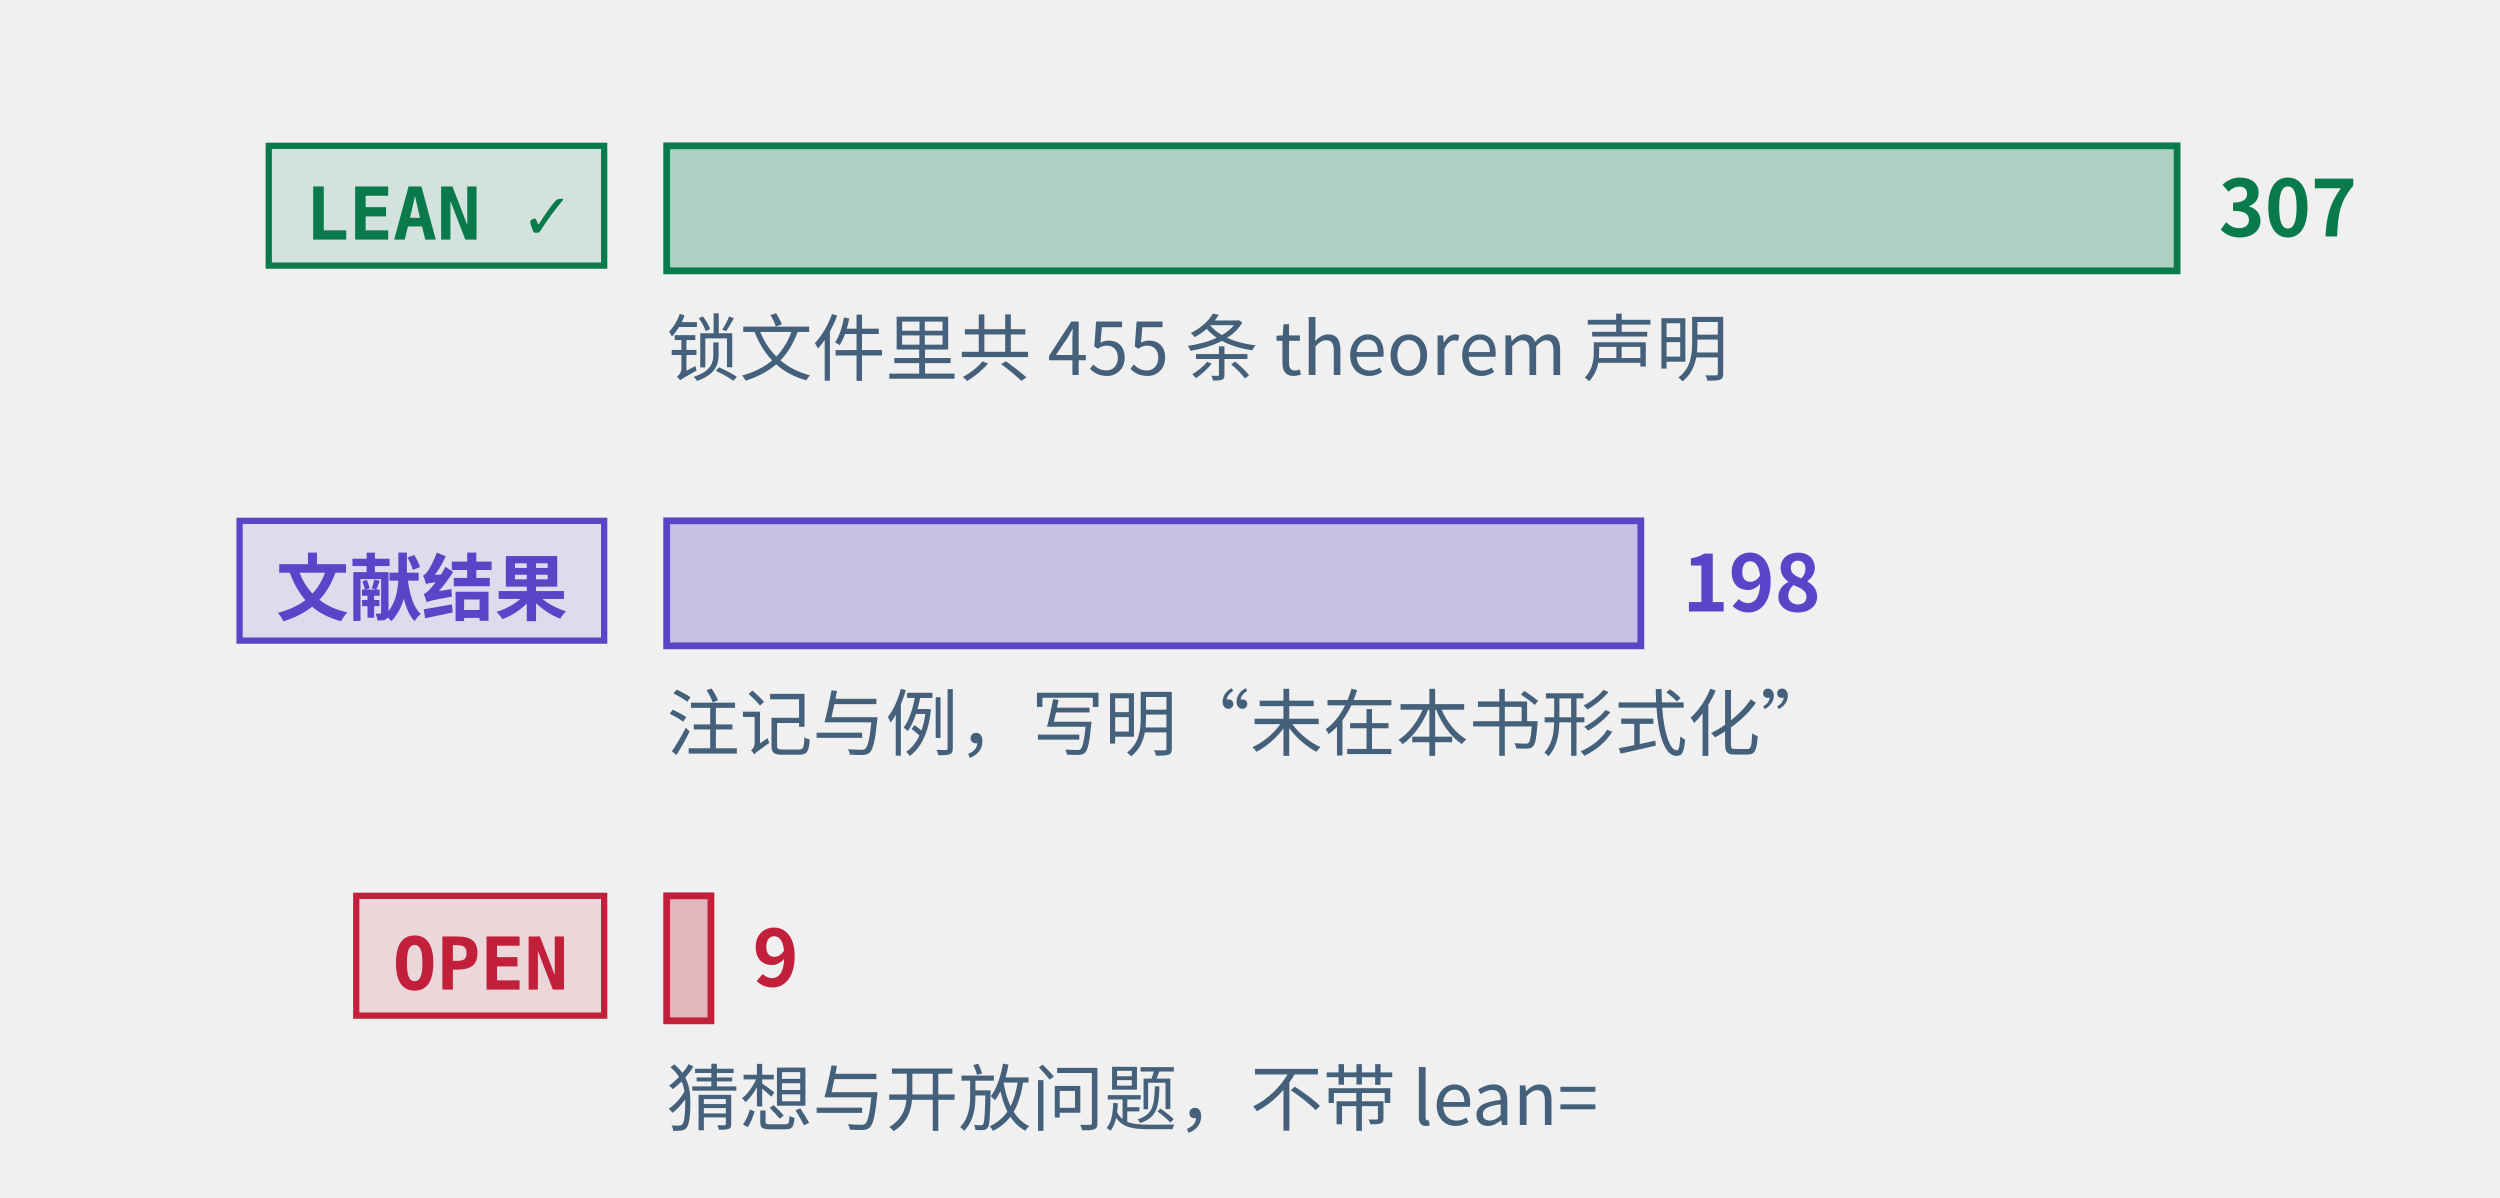
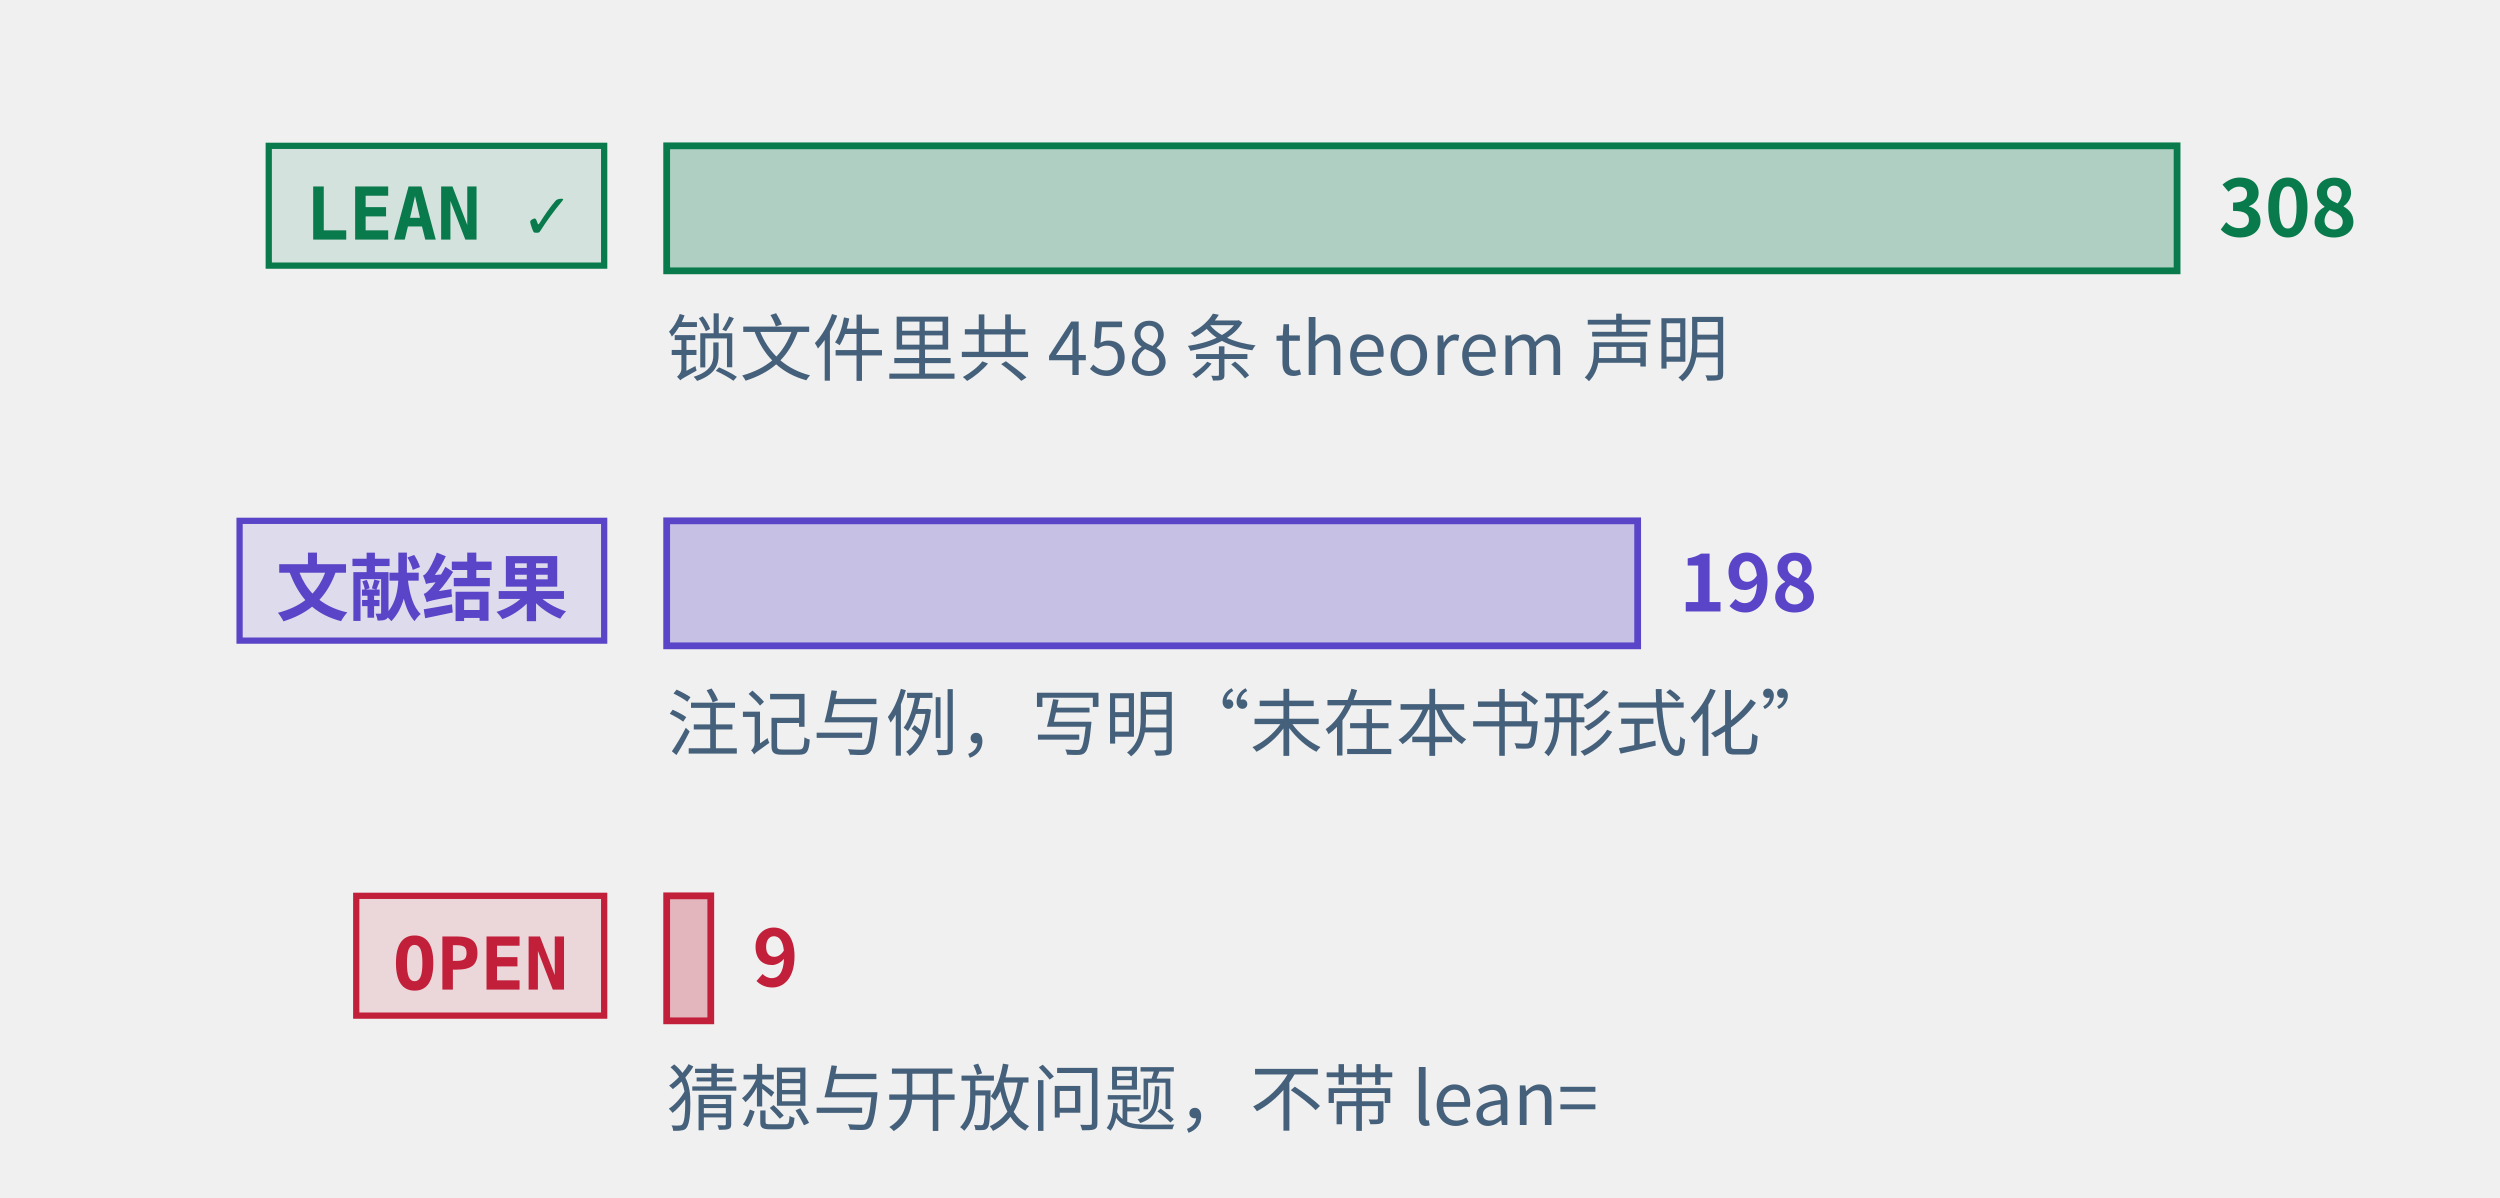
<svg xmlns="http://www.w3.org/2000/svg" class="tr-fig" data-tr-fig="prelude-three-tiers" data-lang="zh" viewBox="0 0 480 230" width="480" height="230" font-family="'Noto Sans SC', 'Noto Sans CJK SC', 'Source Sans 3', 'PingFang SC', 'Microsoft YaHei', system-ui, sans-serif" role="img" aria-label="三条横条，各配一个标签。最上面一条绿色，标签 LEAN ✓，是带 Lean 引用的定理、引理、命题与推论的条数，最长；中间一条紫色，标签“文献结果”，是标明文献结果的注记与例的条数；最下面一条红色，标签 OPEN，是开放猜想与开放问题的条数，很短。每条横条末端写着条数，绿色一条下面另注锁文件里 theorem 声明的条数。">
  <style>.ts-ink{stroke:#0b1622}.tf-ink{fill:#0b1622}.ts-dim{stroke:#45607a}.tf-dim{fill:#45607a}.ts-faint{stroke:#9db3c4}.tf-faint{fill:#9db3c4}.ts-edge{stroke:#b9d0dd}.tf-edge{fill:#b9d0dd}.ts-hot{stroke:#5f9bb5}.tf-hot{fill:#5f9bb5}.ts-bg{stroke:#ffffff}.tf-bg{fill:#ffffff}.ts-panel{stroke:#eef5f9}.tf-panel{fill:#eef5f9}.ts-sheet{stroke:#f7fbfd}.tf-sheet{fill:#f7fbfd}.ts-cyan{stroke:#007c8a}.tf-cyan{fill:#007c8a}.ts-magenta{stroke:#b0128f}.tf-magenta{fill:#b0128f}.ts-amber{stroke:#946200}.tf-amber{fill:#946200}.ts-violet{stroke:#5a45c8}.tf-violet{fill:#5a45c8}.ts-ok{stroke:#087a4c}.tf-ok{fill:#087a4c}.ts-warn{stroke:#c21f3a}.tf-warn{fill:#c21f3a}.ts-blue{stroke:#1d5fd0}.tf-blue{fill:#1d5fd0}.ts-orange{stroke:#b85410}.tf-orange{fill:#b85410}.ts-sigma{stroke:#28405a}.tf-sigma{fill:#28405a}@media (prefers-color-scheme:dark){.ts-ink{stroke:#d4efff}.tf-ink{fill:#d4efff}.ts-dim{stroke:#6f8ea5}.tf-dim{fill:#6f8ea5}.ts-faint{stroke:#34506a}.tf-faint{fill:#34506a}.ts-edge{stroke:#143049}.tf-edge{fill:#143049}.ts-hot{stroke:#1f5d7c}.tf-hot{fill:#1f5d7c}.ts-bg{stroke:#03060c}.tf-bg{fill:#03060c}.ts-panel{stroke:#07101b}.tf-panel{fill:#07101b}.ts-sheet{stroke:#050c16}.tf-sheet{fill:#050c16}.ts-cyan{stroke:#19f0ff}.tf-cyan{fill:#19f0ff}.ts-magenta{stroke:#ff2fd0}.tf-magenta{fill:#ff2fd0}.ts-amber{stroke:#ffc83d}.tf-amber{fill:#ffc83d}.ts-violet{stroke:#9d8cff}.tf-violet{fill:#9d8cff}.ts-ok{stroke:#46ffb2}.tf-ok{fill:#46ffb2}.ts-warn{stroke:#ff5064}.tf-warn{fill:#ff5064}.ts-blue{stroke:#2a7bff}.tf-blue{fill:#2a7bff}.ts-orange{stroke:#ff8a3c}.tf-orange{fill:#ff8a3c}.ts-sigma{stroke:#cfe3ff}.tf-sigma{fill:#cfe3ff}}</style>
  <rect x="51.6" y="28" width="64.4" height="23" class="ts-ok tf-ok" stroke-width="1.2" fill-opacity="0.12" />
  <text class="tf-ok tr-fig-mono" x="58.6" y="46" font-size="14" font-family="'JetBrains Mono', 'DejaVu Sans Mono', ui-monospace, Menlo, Consolas, monospace" font-weight="600">LEAN ✓</text>
  <rect x="128" y="28" width="290" height="24" class="ts-ok tf-ok" stroke-width="1.3" fill-opacity="0.28" />
-   <text class="tf-ok" x="426" y="45.4" font-size="15" font-weight="600">307</text>
+   <text class="tf-ok" x="426" y="45.4" font-size="15" font-weight="600">308</text>
  <rect x="46" y="100" width="70" height="23" class="ts-violet tf-violet" stroke-width="1.2" fill-opacity="0.12" />
  <text class="tf-violet tr-fig-mono" x="53" y="118" font-size="14" font-family="'JetBrains Mono', 'DejaVu Sans Mono', ui-monospace, Menlo, Consolas, monospace" font-weight="600">文献结果</text>
-   <rect x="128" y="100" width="187.04" height="24" class="ts-violet tf-violet" stroke-width="1.3" fill-opacity="0.28" />
-   <text class="tf-violet" x="323.04" y="117.4" font-size="15" font-weight="600">198</text>
+   <rect x="128" y="100" width="186.43" height="24" class="ts-violet tf-violet" stroke-width="1.3" fill-opacity="0.28" />
+   <text class="tf-violet" x="322.43" y="117.4" font-size="15" font-weight="600">198</text>
  <rect x="68.4" y="172" width="47.6" height="23" class="ts-warn tf-warn" stroke-width="1.2" fill-opacity="0.12" />
  <text class="tf-warn tr-fig-mono" x="75.4" y="190" font-size="14" font-family="'JetBrains Mono', 'DejaVu Sans Mono', ui-monospace, Menlo, Consolas, monospace" font-weight="600">OPEN</text>
-   <rect x="128" y="172" width="8.5" height="24" class="ts-warn tf-warn" stroke-width="1.3" fill-opacity="0.28" />
-   <text class="tf-warn" x="144.5" y="189.4" font-size="15" font-weight="600">9</text>
-   <text class="tf-dim" x="128" y="72" font-size="14">锁文件里共 455 条 theorem 声明</text>
+   <rect x="128" y="172" width="8.47" height="24" class="ts-warn tf-warn" stroke-width="1.3" fill-opacity="0.28" />
+   <text class="tf-warn" x="144.47" y="189.4" font-size="15" font-weight="600">9</text>
+   <text class="tf-dim" x="128" y="72" font-size="14">锁文件里共 458 条 theorem 声明</text>
  <text class="tf-dim" x="128" y="144" font-size="14">注记与例，写明“未在本书形式化”</text>
  <text class="tf-dim" x="128" y="216" font-size="14">猜想与开放问题，不带 lean=</text>
</svg>
